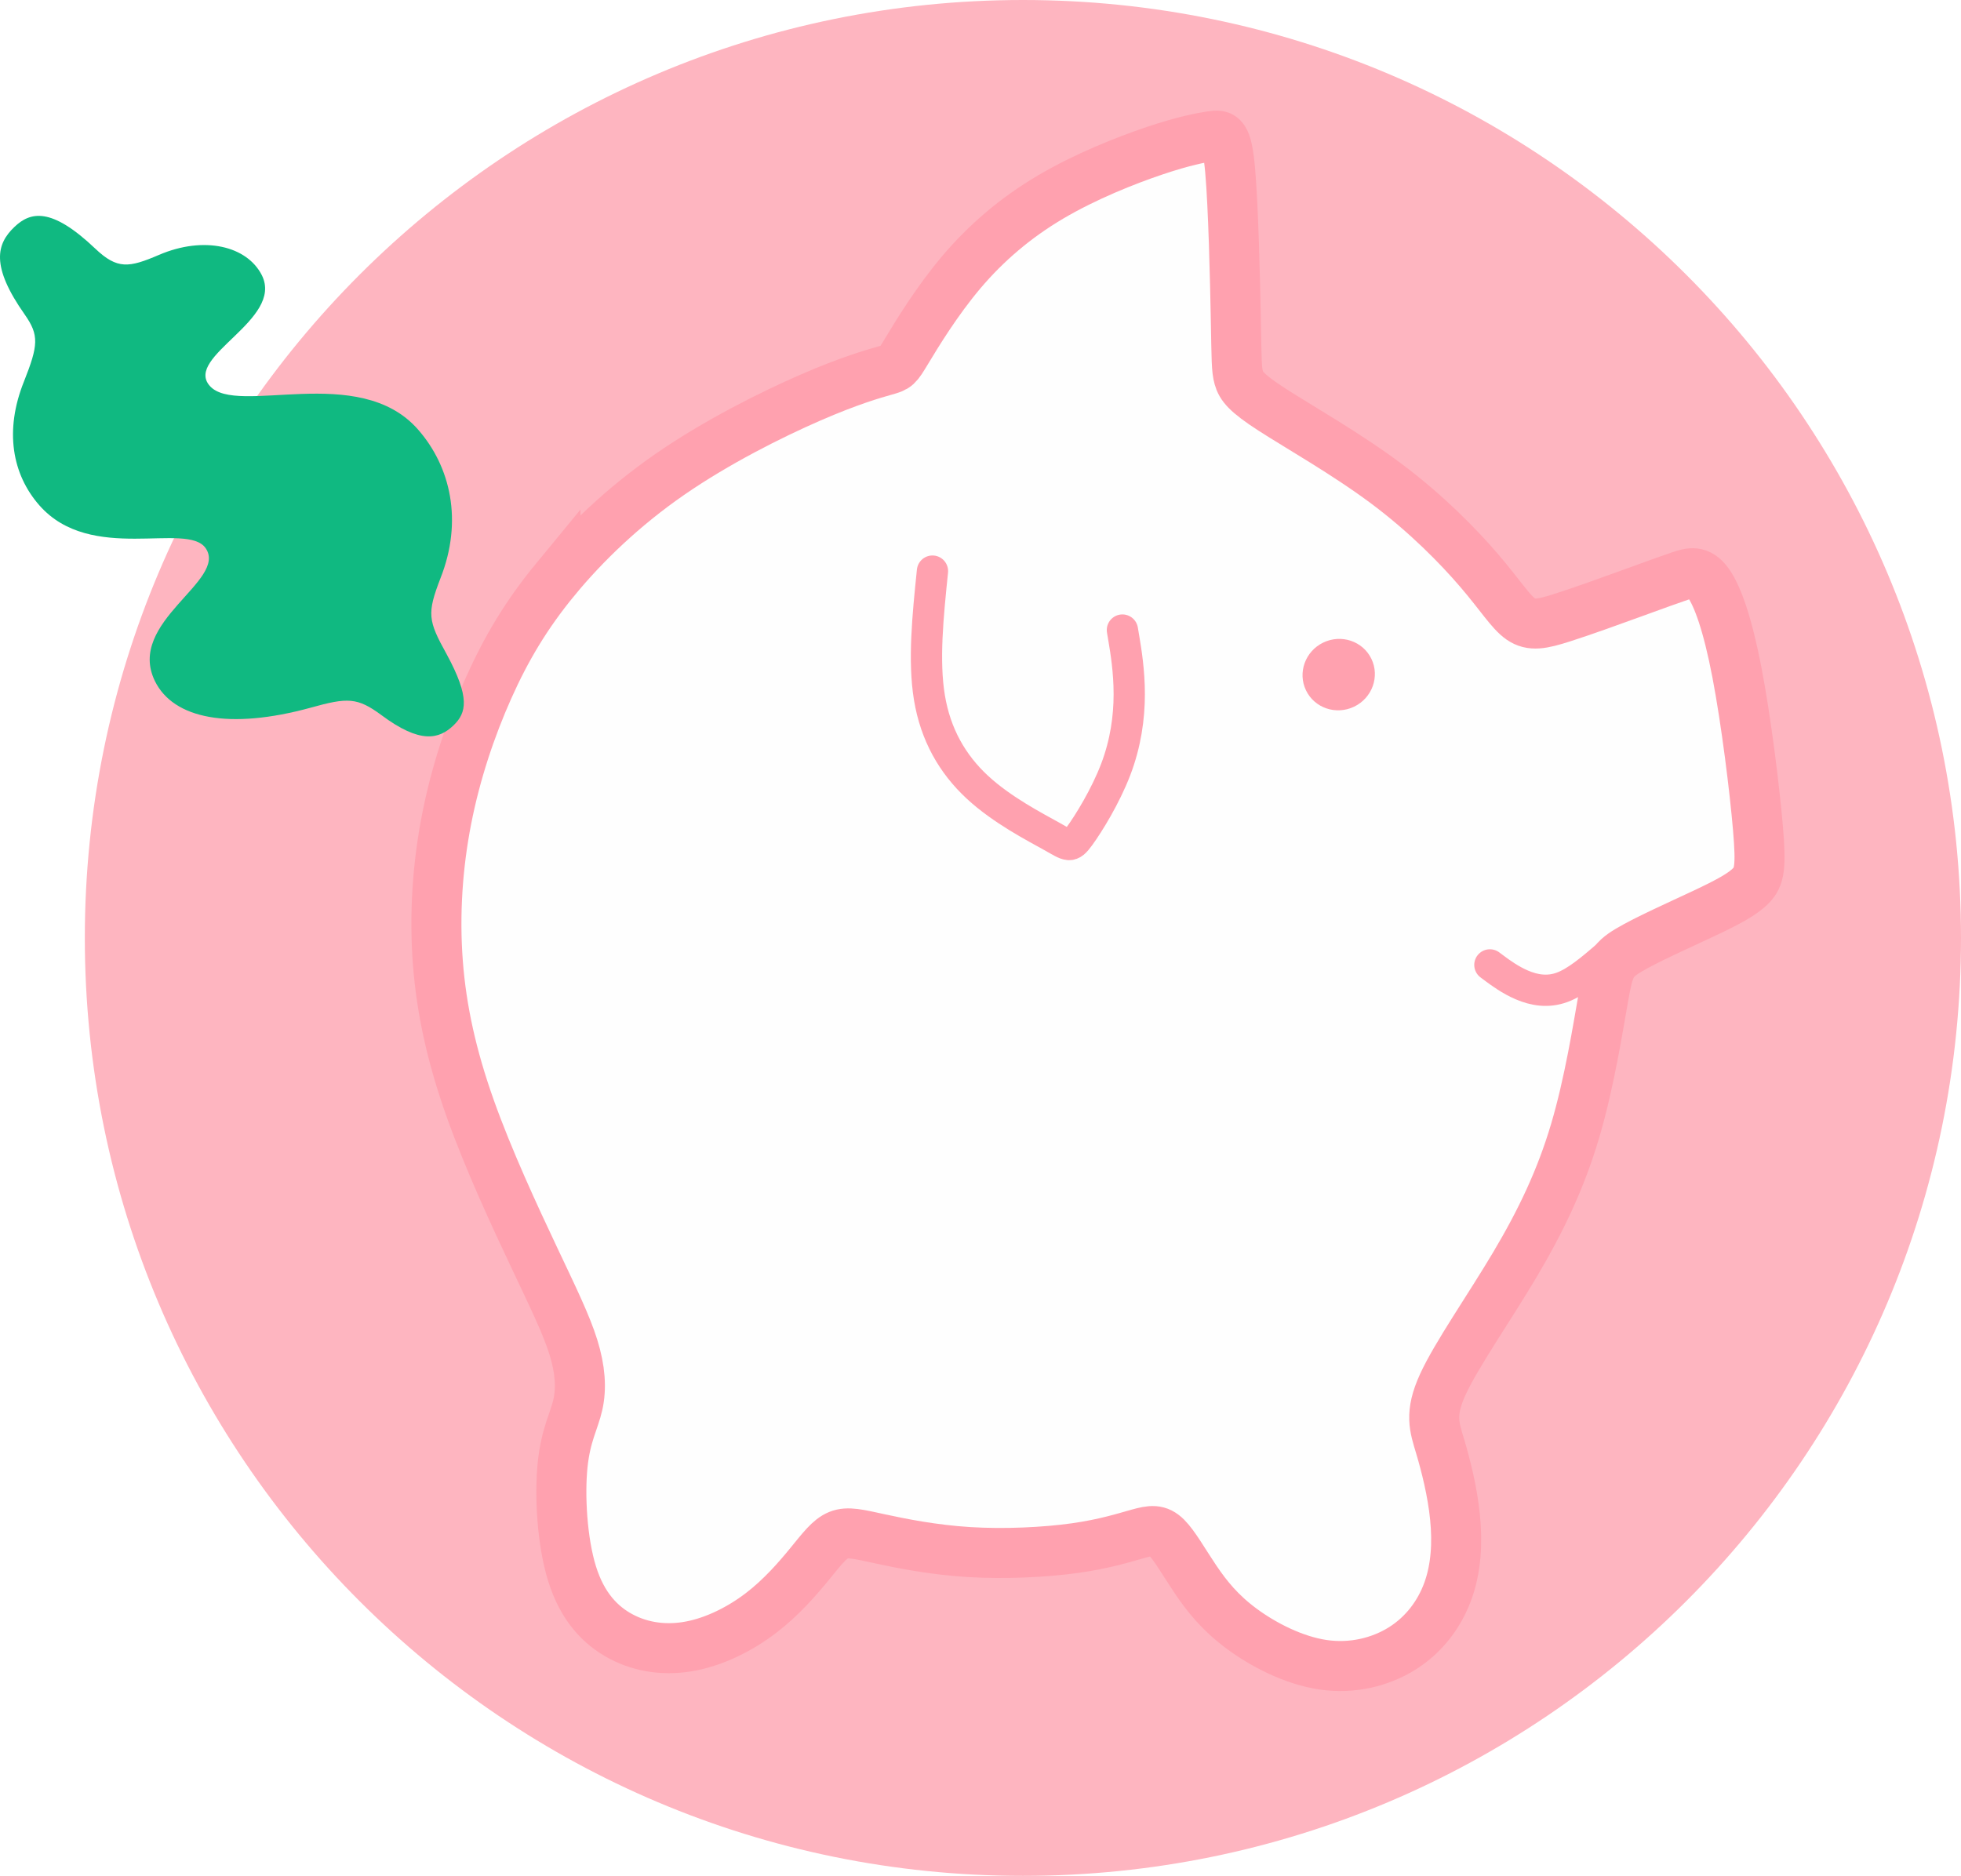
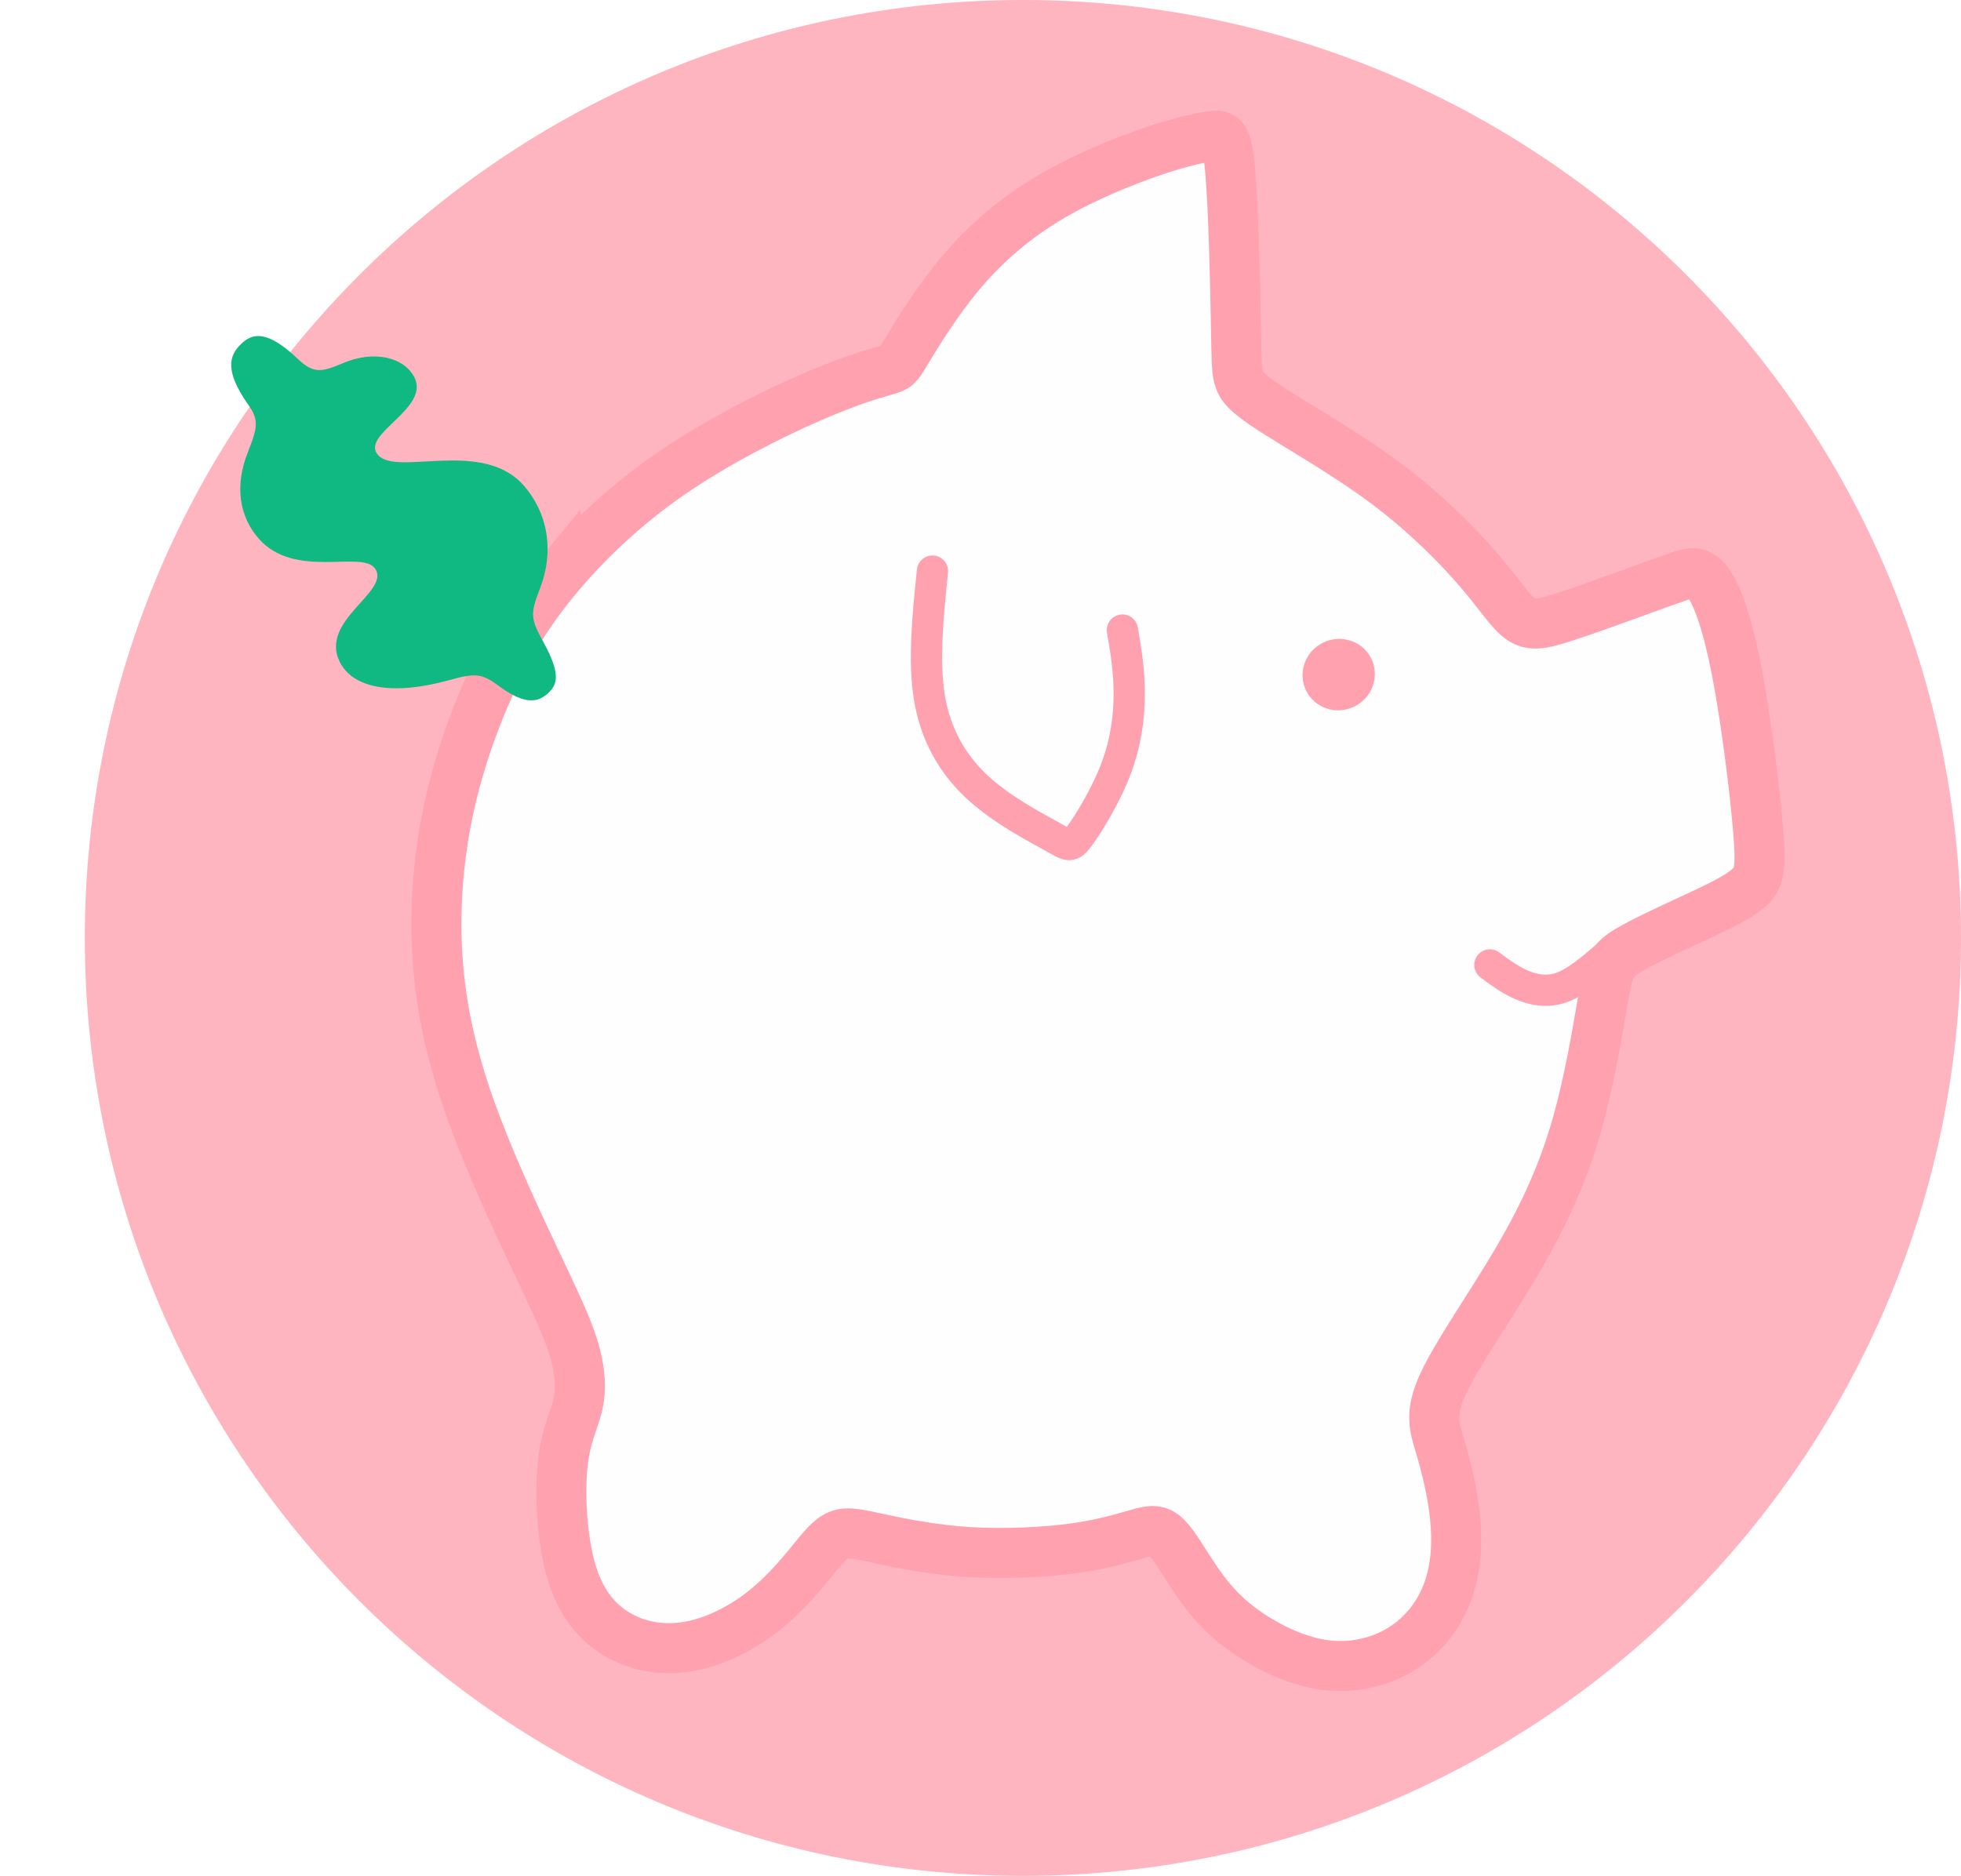
<svg xmlns="http://www.w3.org/2000/svg" xml:space="preserve" width="132.743mm" height="127mm" version="1.1" style="shape-rendering:geometricPrecision; text-rendering:geometricPrecision; image-rendering:optimizeQuality; fill-rule:evenodd; clip-rule:evenodd" viewBox="0 0 12723.81 12173.33">
  <defs>
    <style type="text/css">
   
    .str0 {stroke:#FFA1AF;stroke-width:324.63;stroke-miterlimit:22.926}
    .str1 {stroke:#FFA1AF;stroke-width:202.89;stroke-linecap:round;stroke-miterlimit:22.926}
    .fil2 {fill:none}
    .fil1 {fill:#FEFEFE}
    .fil3 {fill:#FFA1AF}
    .fil0 {fill:#FEB5C0}
    .fil4 {fill:#10B981;fill-rule:nonzero}
   
  </style>
  </defs>
  <g id="Camada_x0020_1">
    <circle class="fil0" cx="6637.14" cy="6086.66" r="6086.67" />
    <g id="_1366548530336">
      <path class="fil1 str0" d="M3603.94 3759.39c190.02,-230.77 439.38,-471.26 741.66,-680.59 302.29,-209.31 657.5,-387.41 911.96,-498.19 254.46,-110.79 408.17,-154.26 485.02,-176 76.86,-21.71 76.86,-21.71 141.64,-128.97 64.79,-107.25 194.37,-321.73 354.52,-510.69 160.15,-188.94 350.87,-352.34 577.52,-486.17 226.66,-133.82 489.25,-238.1 675.86,-300.83 186.63,-62.72 297.29,-83.89 367.84,-94.52 70.57,-10.63 101.07,-10.7 121.79,223.17 20.75,233.86 31.75,701.67 36.79,966.08 5.07,264.42 4.19,325.43 19.22,378.29 15.03,52.88 45.98,97.59 216.8,207.84 170.83,110.26 481.57,286.04 740.87,479.98 259.32,193.93 467.24,406.03 603.69,565.51 136.46,159.49 201.46,266.38 268.75,312.97 67.31,46.6 136.91,32.91 269.31,-9.34 132.42,-42.22 327.64,-113.02 467.42,-163.82 139.8,-50.79 224.15,-81.6 293.92,-105.17 69.76,-23.56 124.93,-39.9 185.39,44.17 60.49,84.08 126.27,268.59 186.43,582.66 60.18,314.08 114.75,757.77 136.15,1010.33 21.41,252.57 9.67,314.05 -44.94,370.69 -54.61,56.63 -152.09,108.43 -308.27,182 -156.18,73.56 -371.11,168.86 -485.86,237.44 -114.75,68.58 -129.35,110.4 -164.35,308.15 -34.99,197.76 -90.37,551.42 -182.81,863.97 -92.43,312.54 -221.89,583.95 -391.32,869.06 -169.4,285.12 -378.75,583.92 -466.92,775.93 -88.16,192 -55.14,277.2 -17.58,403.26 37.57,126.08 79.7,293.02 96.32,458.97 16.64,165.94 7.8,330.9 -46.38,479.92 -54.17,149.03 -153.66,282.12 -295.21,371.31 -141.55,89.18 -325.14,134.44 -515.03,106.43 -189.89,-28.01 -386.08,-129.29 -526.68,-233.12 -140.6,-103.85 -225.61,-210.21 -299.48,-319.51 -73.85,-109.29 -136.59,-221.5 -189.93,-274.46 -53.33,-52.95 -97.31,-46.66 -183.82,-22.64 -86.5,24.03 -215.52,65.79 -410.33,92.99 -194.8,27.2 -455.37,39.87 -688.56,25.36 -233.18,-14.51 -438.99,-56.16 -576.83,-86.03 -137.83,-29.85 -207.67,-47.89 -267.3,-23.71 -59.62,24.18 -109.02,90.61 -186.61,185.36 -77.56,94.76 -183.32,217.87 -316.98,320.03 -133.66,102.18 -295.25,183.41 -454.33,214.17 -159.07,30.77 -315.65,11.05 -452.22,-60.85 -136.56,-71.91 -253.12,-196 -319.11,-407.84 -65.99,-211.83 -81.43,-511.39 -61.5,-706.38 19.95,-195 75.25,-285.39 99.04,-391.43 23.78,-106.04 16.02,-227.69 -29.34,-373.39 -45.34,-145.68 -128.3,-315.39 -254.69,-582.91 -126.38,-267.52 -296.22,-632.86 -414.93,-966.97 -118.69,-334.11 -186.22,-636.99 -209.57,-946.58 -23.34,-309.6 -2.48,-625.91 56.82,-929.23 59.31,-303.31 157.07,-593.63 271.27,-849.31 114.21,-255.67 244.88,-476.68 434.88,-707.45z" />
      <path class="fil2 str1" d="M6050.28 3706.1c-29.75,290.44 -59.52,580.88 -19.73,821.3 39.79,240.41 149.12,430.81 310.28,580.41 161.16,149.59 374.14,258.39 484.98,320.59 110.83,62.21 119.49,77.81 178.54,-3.02 59.03,-80.83 168.43,-258.12 234.33,-430.48 65.89,-172.33 88.26,-339.75 88.35,-489.97 0.09,-150.22 -22.12,-283.26 -33.22,-349.78 -11.11,-66.51 -11.11,-66.51 -11.11,-66.51" />
      <path class="fil2 str1" d="M10425.56 6204.56c-98.7,84.46 -197.4,168.91 -290.85,202.92 -93.44,34.01 -181.6,17.56 -258.68,-15.15 -77.08,-32.72 -143.03,-81.71 -176.02,-106.21 -32.98,-24.5 -32.98,-24.5 -32.98,-24.5" />
      <ellipse class="fil3" transform="matrix(1.7239 -0.83265 0.639597 1.3242 8686.11 4377.83)" rx="123.04" ry="156.98" />
    </g>
-     <path class="fil4" d="M2942.05 4707.74c85.59,-81.9 108.7,-181.11 -44.31,-462.91 -120.9,-218.34 -128.3,-262.65 -39.45,-493.28 146.37,-371.34 66.11,-722.76 -146.42,-964.75 -384.19,-437.41 -1175.32,-82.83 -1351.07,-282.92 -167.57,-190.79 482.74,-427.74 338.29,-717.74 -96.37,-190.42 -375.58,-257.24 -667.36,-132.15 -194.53,83.38 -270.21,95.85 -413.84,-40.76 -287.24,-273.25 -422.05,-238.45 -524.75,-140.17 -114.81,109.88 -155.63,251.72 67.83,568.89 93.42,133.28 87.8,198.62 -5.32,433.34 -128.49,319.97 -76.07,603.82 99.68,803.92 335.14,381.58 957.04,103.31 1078.88,277.9 146.18,211.26 -517.35,478.01 -328.9,862.94 120.31,244.59 483.18,316.99 1009.98,172.55 240.26,-67.2 303.09,-67.38 459.75,48.2 251.42,187.62 373.59,156.36 467.01,66.93z" />
+     <g transform="translate(1500 1200) scale(0.7)">
+       <path class="fil4" d="M2942.05 4707.74c85.59,-81.9 108.7,-181.11 -44.31,-462.91 -120.9,-218.34 -128.3,-262.65 -39.45,-493.28 146.37,-371.34 66.11,-722.76 -146.42,-964.75 -384.19,-437.41 -1175.32,-82.83 -1351.07,-282.92 -167.57,-190.79 482.74,-427.74 338.29,-717.74 -96.37,-190.42 -375.58,-257.24 -667.36,-132.15 -194.53,83.38 -270.21,95.85 -413.84,-40.76 -287.24,-273.25 -422.05,-238.45 -524.75,-140.17 -114.81,109.88 -155.63,251.72 67.83,568.89 93.42,133.28 87.8,198.62 -5.32,433.34 -128.49,319.97 -76.07,603.82 99.68,803.92 335.14,381.58 957.04,103.31 1078.88,277.9 146.18,211.26 -517.35,478.01 -328.9,862.94 120.31,244.59 483.18,316.99 1009.98,172.55 240.26,-67.2 303.09,-67.38 459.75,48.2 251.42,187.62 373.59,156.36 467.01,66.93z" />
+     </g>
  </g>
</svg>
